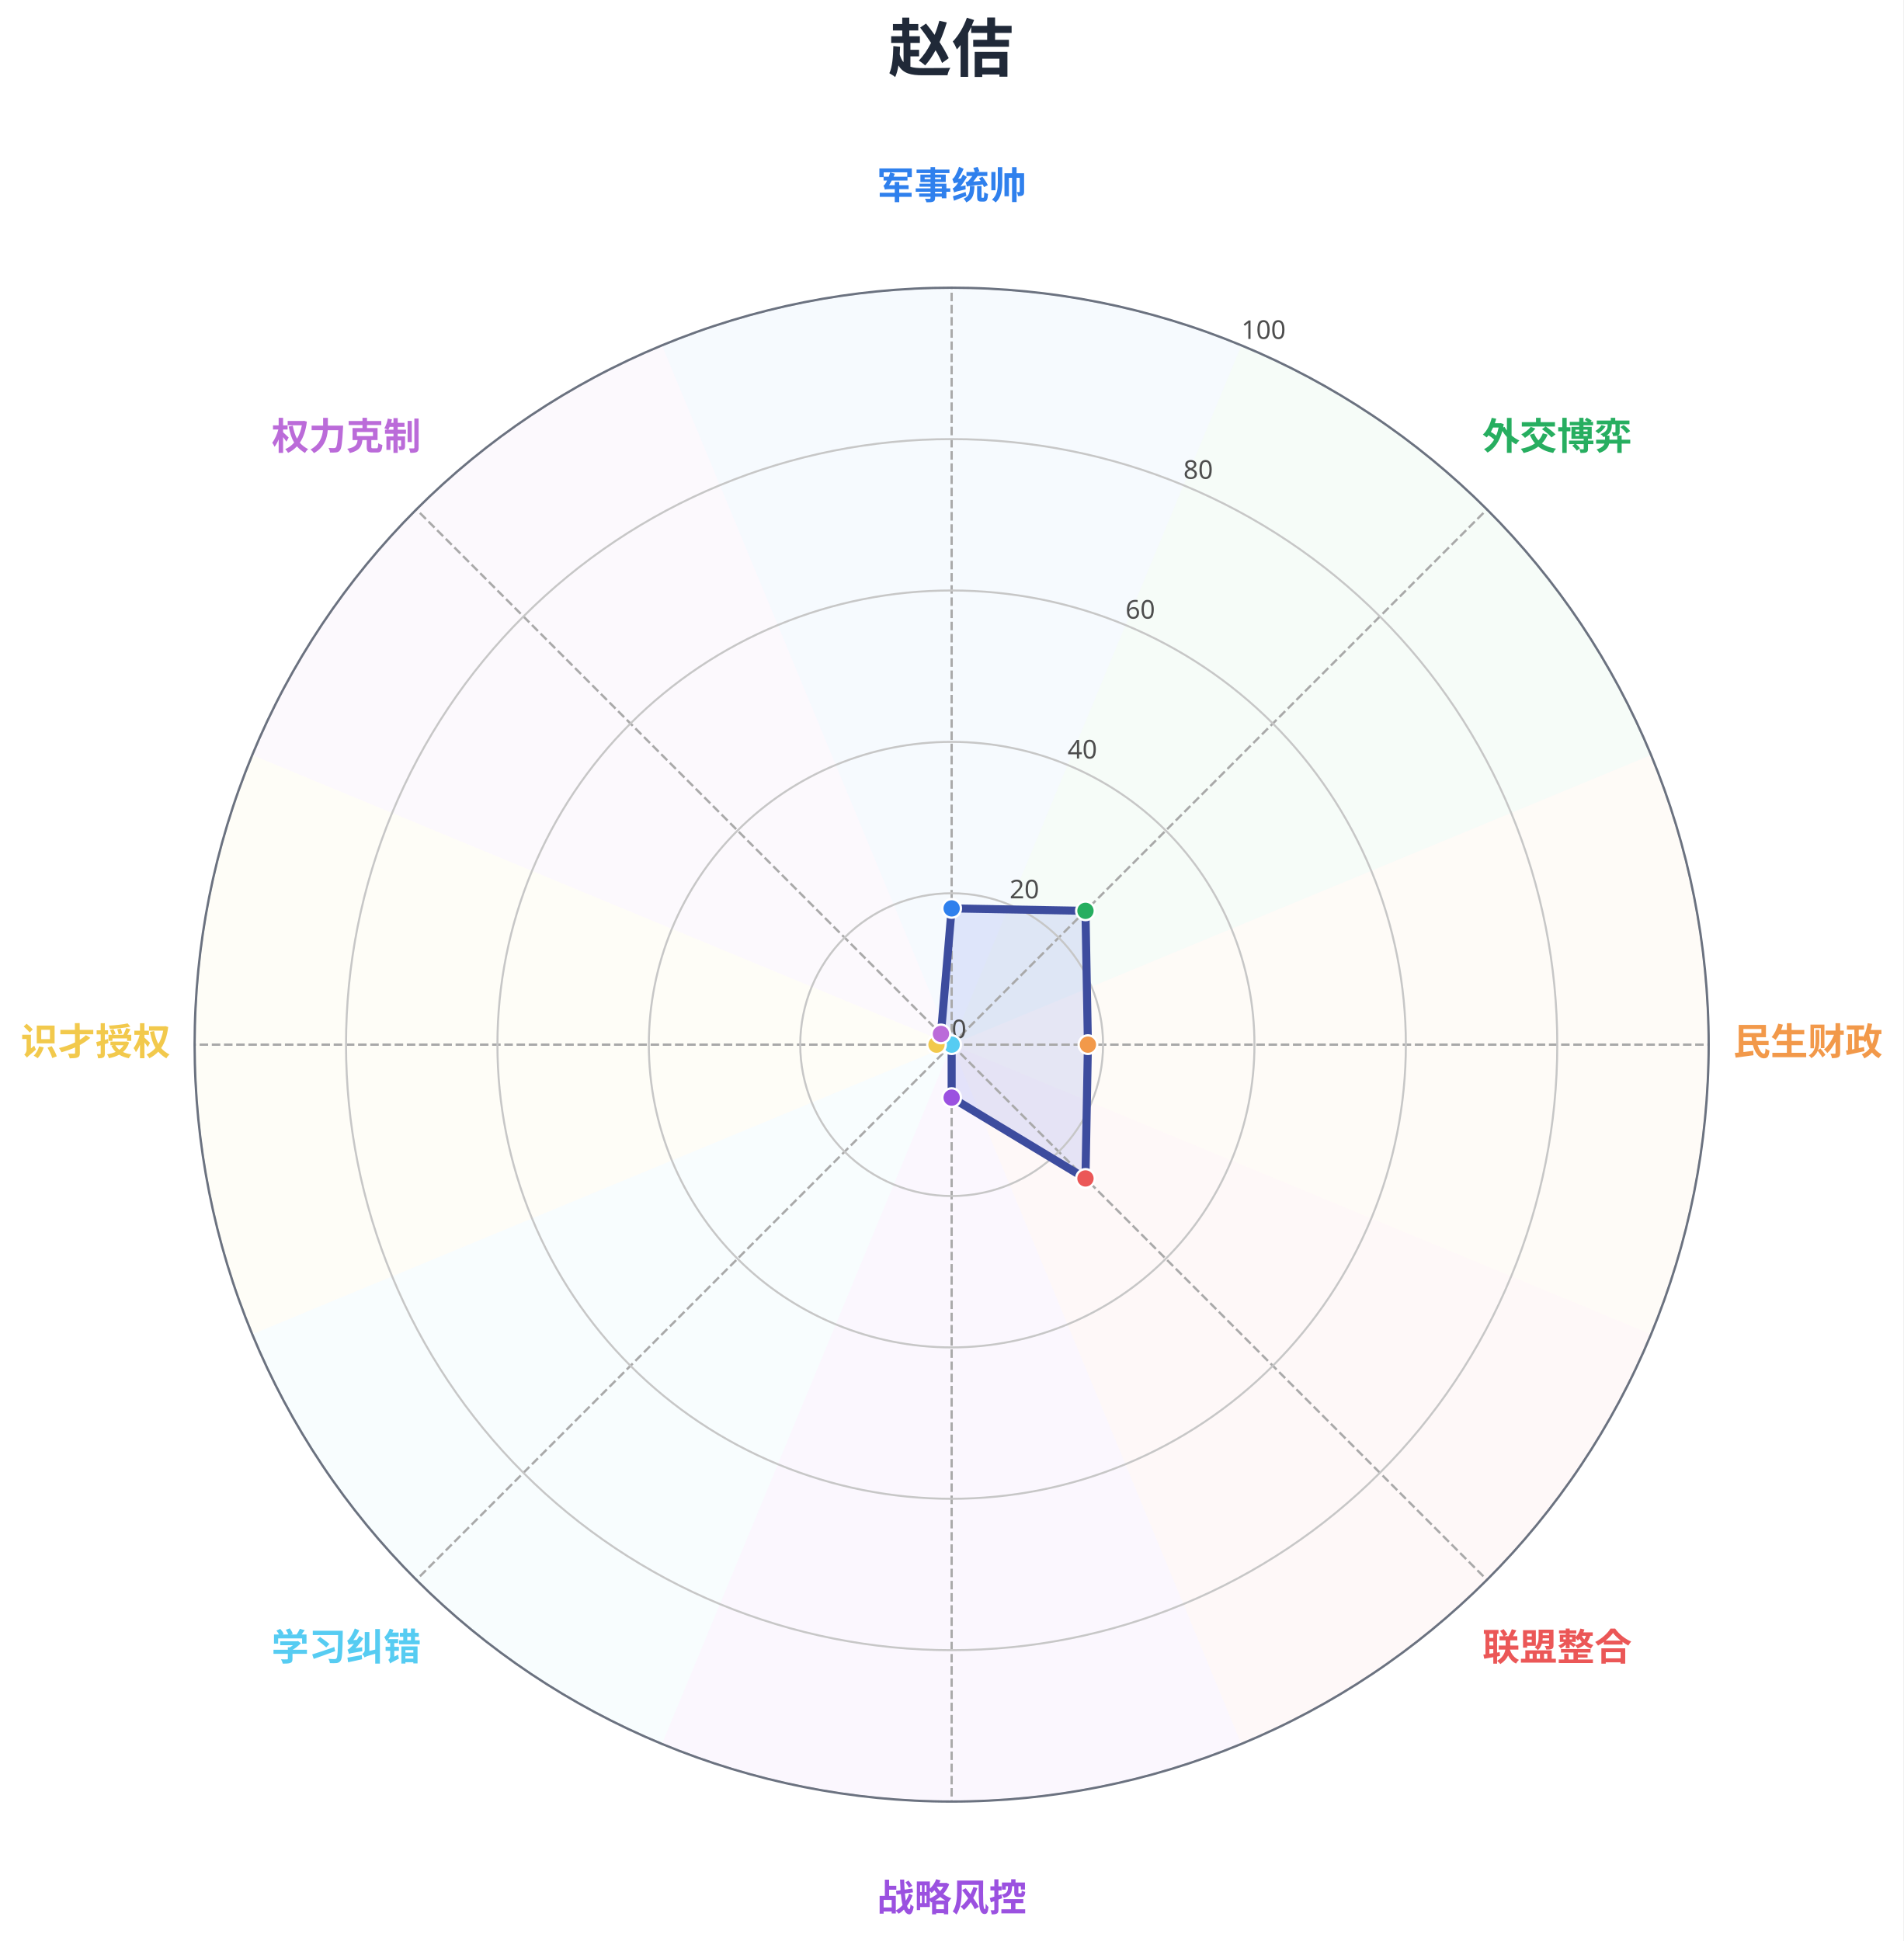
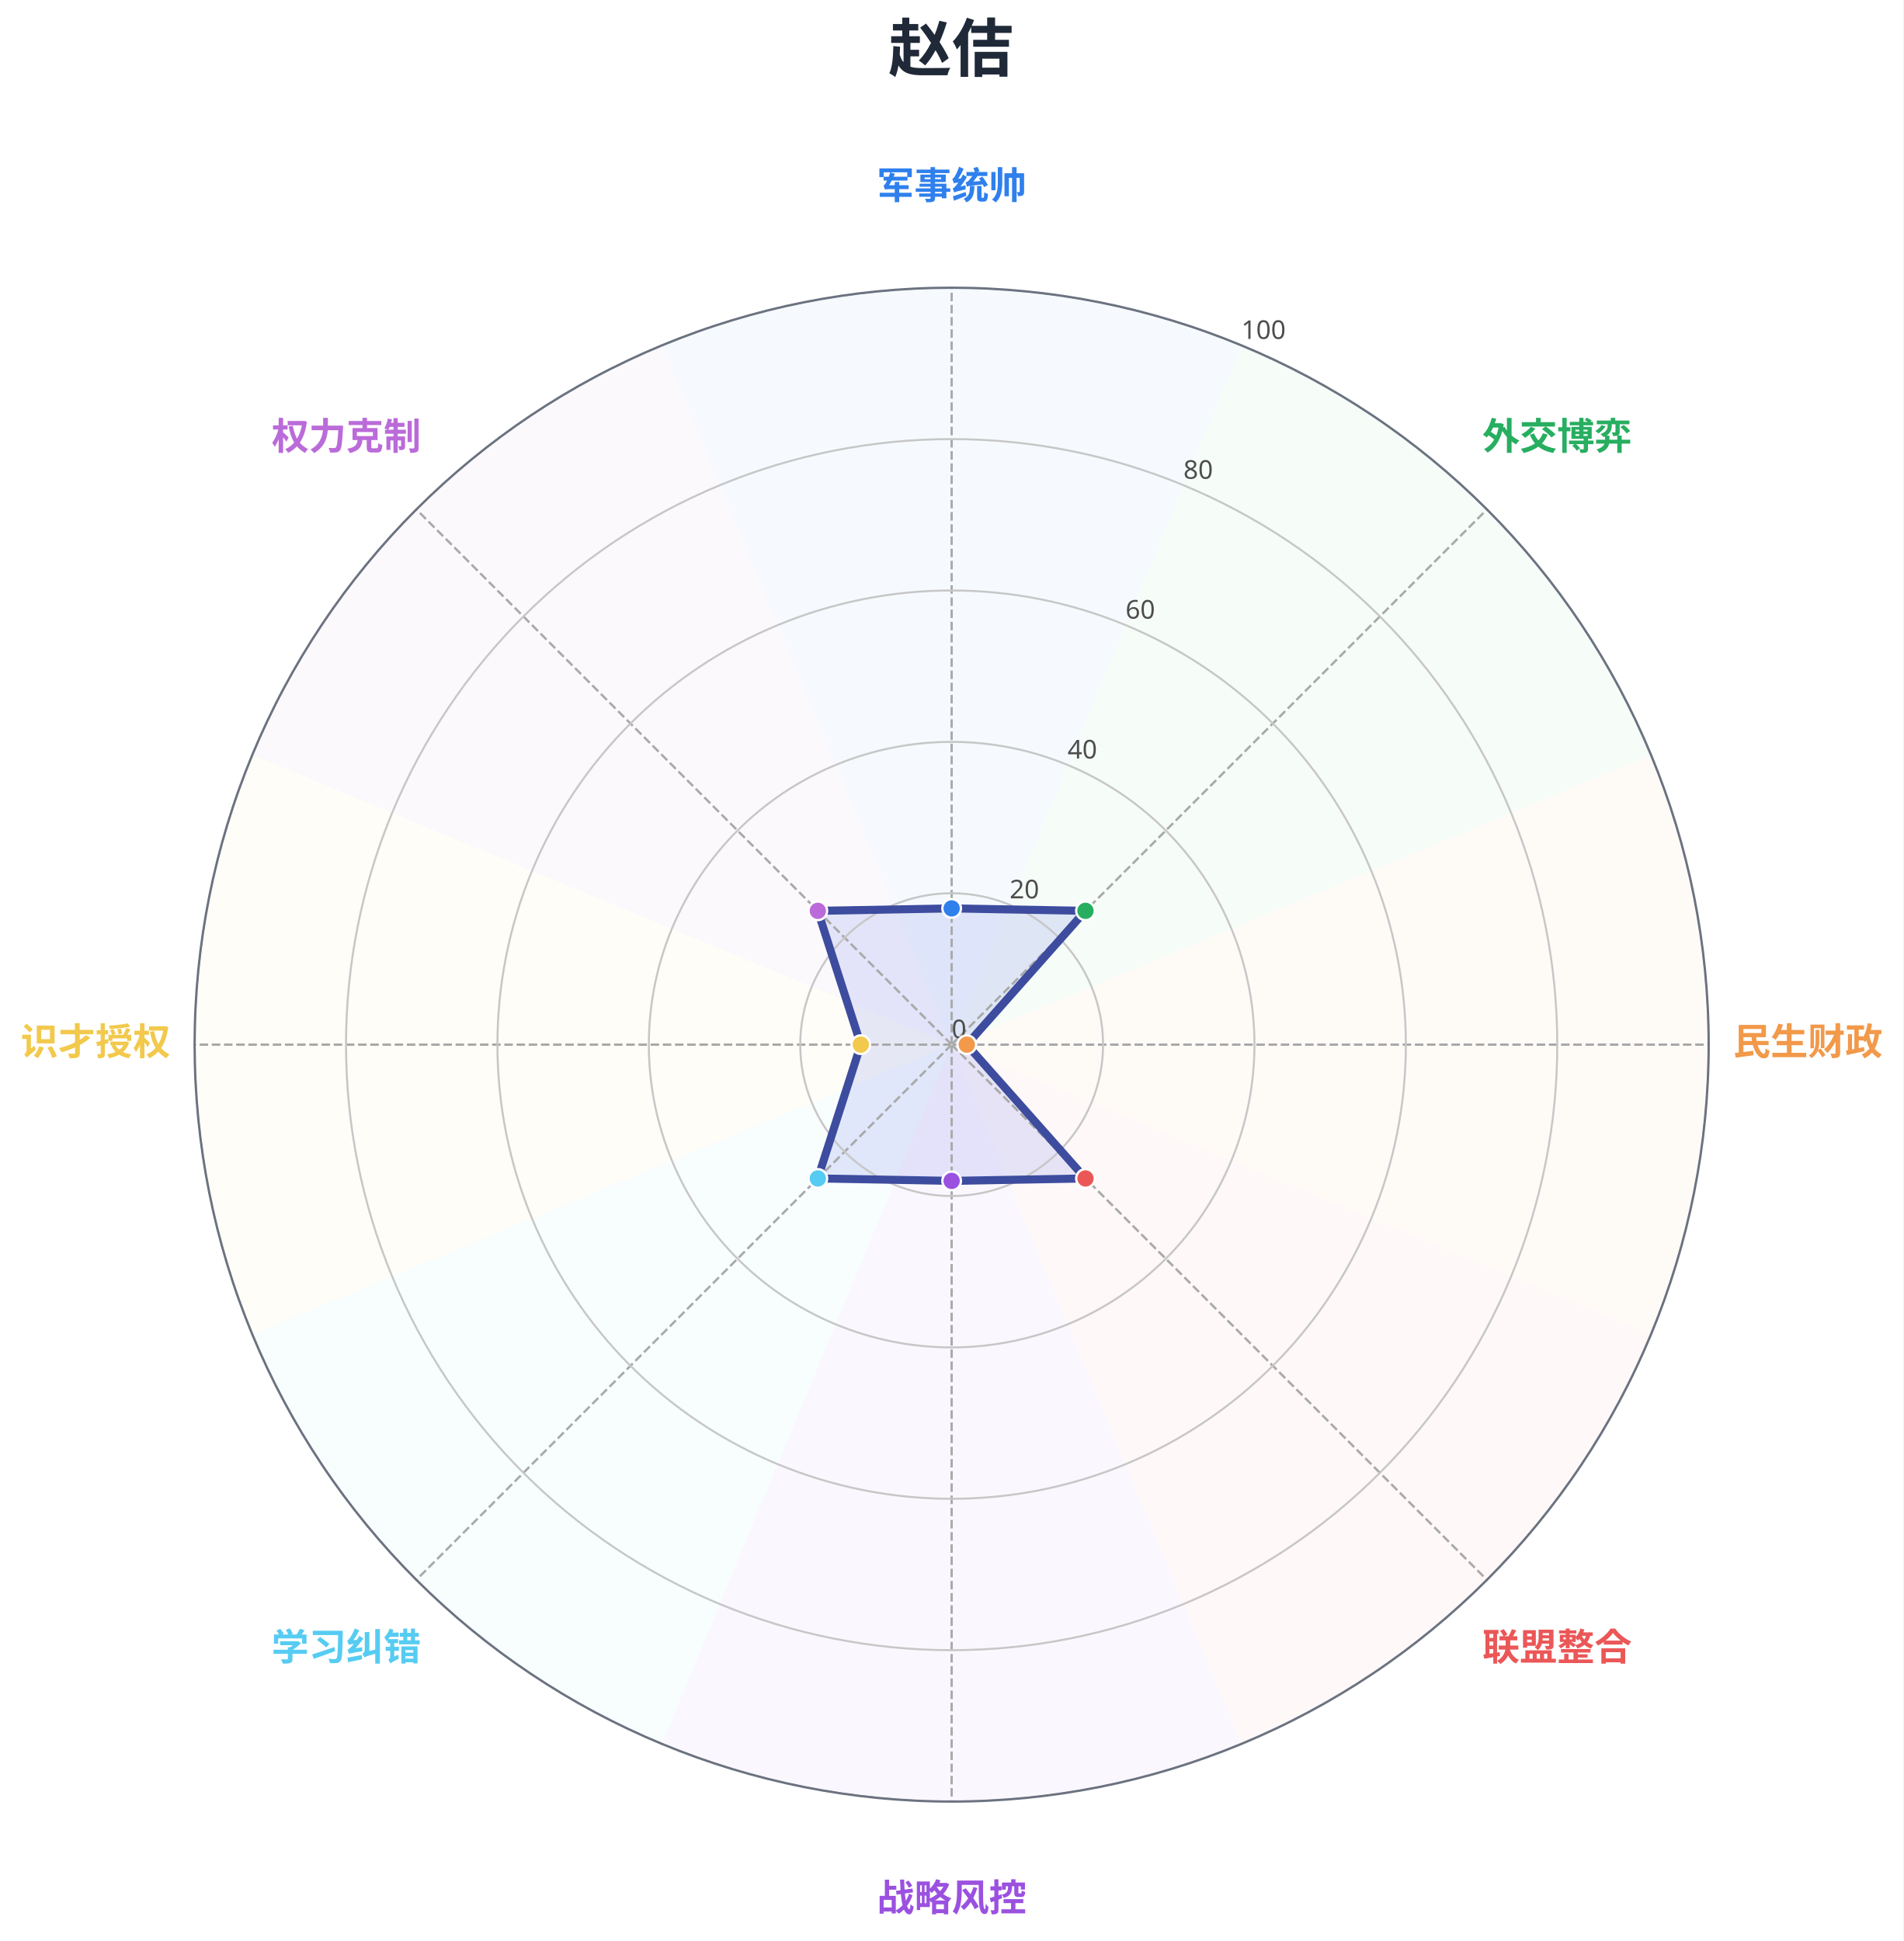
<svg xmlns="http://www.w3.org/2000/svg" xmlns:xlink="http://www.w3.org/1999/xlink" width="662.08pt" height="675.29pt" viewBox="0 0 662.08 675.29" version="1.1">
  <defs>
    <style type="text/css">*{stroke-linejoin: round; stroke-linecap: butt}</style>
  </defs>
  <g id="figure_1">
    <g id="patch_1">
      <path d="M 0 675.29 L 662.08 675.29 L 662.08 -0 L 0 -0 z " style="fill: #ffffff" />
    </g>
    <g id="axes_1">
      <g id="patch_2">
        <path d="M 594.38 363.438 C 594.38 328.857 587.568 294.611 574.334 262.662 C 561.101 230.713 541.702 201.681 517.25 177.229 C 492.797 152.776 463.765 133.377 431.816 120.144 C 399.867 106.91 365.621 100.098 331.04 100.098 C 296.459 100.098 262.213 106.91 230.264 120.144 C 198.315 133.377 169.283 152.776 144.831 177.229 C 120.378 201.681 100.979 230.713 87.746 262.662 C 74.512 294.611 67.7 328.857 67.7 363.438 C 67.7 398.02 74.512 432.265 87.746 464.214 C 100.979 496.163 120.378 525.195 144.831 549.648 C 169.283 574.1 198.315 593.499 230.264 606.732 C 262.213 619.966 296.459 626.778 331.04 626.778 C 365.621 626.778 399.867 619.966 431.816 606.732 C 463.765 593.499 492.797 574.1 517.25 549.648 C 541.702 525.195 561.101 496.163 574.334 464.214 C 587.568 432.265 594.38 398.02 594.38 363.438 M 331.04 363.438 C 331.04 363.438 331.04 363.438 331.04 363.438 C 331.04 363.438 331.04 363.438 331.04 363.438 C 331.04 363.438 331.04 363.438 331.04 363.438 C 331.04 363.438 331.04 363.438 331.04 363.438 C 331.04 363.438 331.04 363.438 331.04 363.438 C 331.04 363.438 331.04 363.438 331.04 363.438 C 331.04 363.438 331.04 363.438 331.04 363.438 C 331.04 363.438 331.04 363.438 331.04 363.438 C 331.04 363.438 331.04 363.438 331.04 363.438 C 331.04 363.438 331.04 363.438 331.04 363.438 C 331.04 363.438 331.04 363.438 331.04 363.438 C 331.04 363.438 331.04 363.438 331.04 363.438 C 331.04 363.438 331.04 363.438 331.04 363.438 C 331.04 363.438 331.04 363.438 331.04 363.438 C 331.04 363.438 331.04 363.438 331.04 363.438 C 331.04 363.438 331.04 363.438 331.04 363.438 z " style="fill: #ffffff" />
      </g>
      <g id="patch_3">
-         <path d="M 331.04 363.438 C 331.04 363.438 331.04 363.438 331.04 363.438 C 331.04 363.438 331.04 363.438 331.04 363.438 L 431.816 120.144 C 399.867 106.91 365.621 100.098 331.04 100.098 C 296.459 100.098 262.213 106.91 230.264 120.144 z " clip-path="url(#p1949739efe)" style="fill: #2f80ed; opacity: 0.045" />
+         <path d="M 331.04 363.438 C 331.04 363.438 331.04 363.438 331.04 363.438 C 331.04 363.438 331.04 363.438 331.04 363.438 L 431.816 120.144 C 399.867 106.91 365.621 100.098 331.04 100.098 C 296.459 100.098 262.213 106.91 230.264 120.144 z " clip-path="url(#p0fc1a57a27)" style="fill: #2f80ed; opacity: 0.045" />
      </g>
      <g id="patch_4">
-         <path d="M 331.04 363.438 C 331.04 363.438 331.04 363.438 331.04 363.438 C 331.04 363.438 331.04 363.438 331.04 363.438 L 574.334 262.662 C 561.101 230.713 541.702 201.681 517.25 177.229 C 492.797 152.776 463.765 133.377 431.816 120.144 z " clip-path="url(#p1949739efe)" style="fill: #27ae60; opacity: 0.045" />
+         <path d="M 331.04 363.438 C 331.04 363.438 331.04 363.438 331.04 363.438 C 331.04 363.438 331.04 363.438 331.04 363.438 L 574.334 262.662 C 561.101 230.713 541.702 201.681 517.25 177.229 C 492.797 152.776 463.765 133.377 431.816 120.144 z " clip-path="url(#p0fc1a57a27)" style="fill: #27ae60; opacity: 0.045" />
      </g>
      <g id="patch_5">
-         <path d="M 331.04 363.438 C 331.04 363.438 331.04 363.438 331.04 363.438 C 331.04 363.438 331.04 363.438 331.04 363.438 L 574.334 464.214 C 587.568 432.265 594.38 398.02 594.38 363.438 C 594.38 328.857 587.568 294.611 574.334 262.662 z " clip-path="url(#p1949739efe)" style="fill: #f2994a; opacity: 0.045" />
+         <path d="M 331.04 363.438 C 331.04 363.438 331.04 363.438 331.04 363.438 C 331.04 363.438 331.04 363.438 331.04 363.438 L 574.334 464.214 C 587.568 432.265 594.38 398.02 594.38 363.438 C 594.38 328.857 587.568 294.611 574.334 262.662 z " clip-path="url(#p0fc1a57a27)" style="fill: #f2994a; opacity: 0.045" />
      </g>
      <g id="patch_6">
-         <path d="M 331.04 363.438 C 331.04 363.438 331.04 363.438 331.04 363.438 C 331.04 363.438 331.04 363.438 331.04 363.438 L 431.816 606.732 C 463.765 593.499 492.797 574.1 517.25 549.648 C 541.702 525.195 561.101 496.163 574.334 464.214 z " clip-path="url(#p1949739efe)" style="fill: #eb5757; opacity: 0.045" />
+         <path d="M 331.04 363.438 C 331.04 363.438 331.04 363.438 331.04 363.438 C 331.04 363.438 331.04 363.438 331.04 363.438 L 431.816 606.732 C 463.765 593.499 492.797 574.1 517.25 549.648 C 541.702 525.195 561.101 496.163 574.334 464.214 z " clip-path="url(#p0fc1a57a27)" style="fill: #eb5757; opacity: 0.045" />
      </g>
      <g id="patch_7">
-         <path d="M 331.04 363.438 C 331.04 363.438 331.04 363.438 331.04 363.438 C 331.04 363.438 331.04 363.438 331.04 363.438 L 230.264 606.732 C 262.213 619.966 296.459 626.778 331.04 626.778 C 365.621 626.778 399.867 619.966 431.816 606.732 z " clip-path="url(#p1949739efe)" style="fill: #9b51e0; opacity: 0.045" />
+         <path d="M 331.04 363.438 C 331.04 363.438 331.04 363.438 331.04 363.438 C 331.04 363.438 331.04 363.438 331.04 363.438 L 230.264 606.732 C 262.213 619.966 296.459 626.778 331.04 626.778 C 365.621 626.778 399.867 619.966 431.816 606.732 z " clip-path="url(#p0fc1a57a27)" style="fill: #9b51e0; opacity: 0.045" />
      </g>
      <g id="patch_8">
-         <path d="M 331.04 363.438 C 331.04 363.438 331.04 363.438 331.04 363.438 C 331.04 363.438 331.04 363.438 331.04 363.438 L 87.746 464.214 C 100.979 496.163 120.378 525.195 144.831 549.648 C 169.283 574.1 198.315 593.499 230.264 606.732 z " clip-path="url(#p1949739efe)" style="fill: #56ccf2; opacity: 0.045" />
+         <path d="M 331.04 363.438 C 331.04 363.438 331.04 363.438 331.04 363.438 C 331.04 363.438 331.04 363.438 331.04 363.438 L 87.746 464.214 C 100.979 496.163 120.378 525.195 144.831 549.648 C 169.283 574.1 198.315 593.499 230.264 606.732 z " clip-path="url(#p0fc1a57a27)" style="fill: #56ccf2; opacity: 0.045" />
      </g>
      <g id="patch_9">
-         <path d="M 331.04 363.438 C 331.04 363.438 331.04 363.438 331.04 363.438 C 331.04 363.438 331.04 363.438 331.04 363.438 L 87.746 262.662 C 74.512 294.611 67.7 328.857 67.7 363.438 C 67.7 398.02 74.512 432.265 87.746 464.214 z " clip-path="url(#p1949739efe)" style="fill: #f2c94c; opacity: 0.045" />
+         <path d="M 331.04 363.438 C 331.04 363.438 331.04 363.438 331.04 363.438 C 331.04 363.438 331.04 363.438 331.04 363.438 L 87.746 262.662 C 74.512 294.611 67.7 328.857 67.7 363.438 C 67.7 398.02 74.512 432.265 87.746 464.214 z " clip-path="url(#p0fc1a57a27)" style="fill: #f2c94c; opacity: 0.045" />
      </g>
      <g id="patch_10">
-         <path d="M 331.04 363.438 C 331.04 363.438 331.04 363.438 331.04 363.438 C 331.04 363.438 331.04 363.438 331.04 363.438 L 230.264 120.144 C 198.315 133.377 169.283 152.776 144.831 177.229 C 120.378 201.681 100.979 230.713 87.746 262.662 z " clip-path="url(#p1949739efe)" style="fill: #bb6bd9; opacity: 0.045" />
+         <path d="M 331.04 363.438 C 331.04 363.438 331.04 363.438 331.04 363.438 C 331.04 363.438 331.04 363.438 331.04 363.438 L 230.264 120.144 C 198.315 133.377 169.283 152.776 144.831 177.229 C 120.378 201.681 100.979 230.713 87.746 262.662 z " clip-path="url(#p0fc1a57a27)" style="fill: #bb6bd9; opacity: 0.045" />
      </g>
      <g id="patch_11">
-         <path d="M 331.04 316.037 L 377.592 316.886 L 378.441 363.438 L 377.592 409.99 L 331.04 381.872 L 331.04 363.438 L 325.773 363.438 L 327.316 359.714 z " clip-path="url(#p1949739efe)" style="fill: #5e72e4; opacity: 0.16; stroke: #5e72e4; stroke-linejoin: miter" />
+         <path d="M 331.04 316.037 L 377.592 316.886 L 336.307 363.438 L 377.592 409.99 L 331.04 410.839 L 284.488 409.99 L 299.439 363.438 L 284.488 316.886 z " clip-path="url(#p0fc1a57a27)" style="fill: #5e72e4; opacity: 0.16; stroke: #5e72e4; stroke-linejoin: miter" />
      </g>
      <g id="matplotlib.axis_1">
        <g id="xtick_1">
          <g id="line2d_1">
-             <path d="M 331.04 363.438 L 331.04 100.098 " clip-path="url(#p1949739efe)" style="fill: none; stroke-dasharray: 2.96,1.28; stroke-dashoffset: 0; stroke: #a9a9a9; stroke-width: 0.8" />
+             <path d="M 331.04 363.438 L 331.04 100.098 " clip-path="url(#p0fc1a57a27)" style="fill: none; stroke-dasharray: 2.96,1.28; stroke-dashoffset: 0; stroke: #a9a9a9; stroke-width: 0.8" />
          </g>
          <g id="text_1">
            <text style="font-weight: 600; font-size: 13px; font-family: 'Microsoft YaHei'; text-anchor: middle; fill: #2f80ed" x="331.04" y="69.178" transform="rotate(-0 331.04 69.17812)">军事统帅</text>
          </g>
        </g>
        <g id="xtick_2">
          <g id="line2d_2">
-             <path d="M 331.04 363.438 L 517.25 177.229 " clip-path="url(#p1949739efe)" style="fill: none; stroke-dasharray: 2.96,1.28; stroke-dashoffset: 0; stroke: #a9a9a9; stroke-width: 0.8" />
+             <path d="M 331.04 363.438 L 517.25 177.229 " clip-path="url(#p0fc1a57a27)" style="fill: none; stroke-dasharray: 2.96,1.28; stroke-dashoffset: 0; stroke: #a9a9a9; stroke-width: 0.8" />
          </g>
          <g id="text_2">
            <text style="font-weight: 600; font-size: 13px; font-family: 'Microsoft YaHei'; text-anchor: middle; fill: #27ae60" x="541.645" y="156.413" transform="rotate(-0 541.6447 156.4134)">外交博弈</text>
          </g>
        </g>
        <g id="xtick_3">
          <g id="line2d_3">
-             <path d="M 331.04 363.438 L 594.38 363.438 " clip-path="url(#p1949739efe)" style="fill: none; stroke-dasharray: 2.96,1.28; stroke-dashoffset: 0; stroke: #a9a9a9; stroke-width: 0.8" />
+             <path d="M 331.04 363.438 L 594.38 363.438 " clip-path="url(#p0fc1a57a27)" style="fill: none; stroke-dasharray: 2.96,1.28; stroke-dashoffset: 0; stroke: #a9a9a9; stroke-width: 0.8" />
          </g>
          <g id="text_3">
            <text style="font-weight: 600; font-size: 13px; font-family: 'Microsoft YaHei'; text-anchor: middle; fill: #f2994a" x="628.88" y="367.018" transform="rotate(-0 628.88 367.0181)">民生财政</text>
          </g>
        </g>
        <g id="xtick_4">
          <g id="line2d_4">
-             <path d="M 331.04 363.438 L 517.25 549.648 " clip-path="url(#p1949739efe)" style="fill: none; stroke-dasharray: 2.96,1.28; stroke-dashoffset: 0; stroke: #a9a9a9; stroke-width: 0.8" />
+             <path d="M 331.04 363.438 L 517.25 549.648 " clip-path="url(#p0fc1a57a27)" style="fill: none; stroke-dasharray: 2.96,1.28; stroke-dashoffset: 0; stroke: #a9a9a9; stroke-width: 0.8" />
          </g>
          <g id="text_4">
            <text style="font-weight: 600; font-size: 13px; font-family: 'Microsoft YaHei'; text-anchor: middle; fill: #eb5757" x="541.645" y="577.623" transform="rotate(-0 541.6447 577.6228)">联盟整合</text>
          </g>
        </g>
        <g id="xtick_5">
          <g id="line2d_5">
-             <path d="M 331.04 363.438 L 331.04 626.778 " clip-path="url(#p1949739efe)" style="fill: none; stroke-dasharray: 2.96,1.28; stroke-dashoffset: 0; stroke: #a9a9a9; stroke-width: 0.8" />
+             <path d="M 331.04 363.438 L 331.04 626.778 " clip-path="url(#p0fc1a57a27)" style="fill: none; stroke-dasharray: 2.96,1.28; stroke-dashoffset: 0; stroke: #a9a9a9; stroke-width: 0.8" />
          </g>
          <g id="text_5">
            <text style="font-weight: 600; font-size: 13px; font-family: 'Microsoft YaHei'; text-anchor: middle; fill: #9b51e0" x="331.04" y="664.858" transform="rotate(-0 331.04 664.8581)">战略风控</text>
          </g>
        </g>
        <g id="xtick_6">
          <g id="line2d_6">
-             <path d="M 331.04 363.438 L 144.831 549.648 " clip-path="url(#p1949739efe)" style="fill: none; stroke-dasharray: 2.96,1.28; stroke-dashoffset: 0; stroke: #a9a9a9; stroke-width: 0.8" />
+             <path d="M 331.04 363.438 L 144.831 549.648 " clip-path="url(#p0fc1a57a27)" style="fill: none; stroke-dasharray: 2.96,1.28; stroke-dashoffset: 0; stroke: #a9a9a9; stroke-width: 0.8" />
          </g>
          <g id="text_6">
            <text style="font-weight: 600; font-size: 13px; font-family: 'Microsoft YaHei'; text-anchor: middle; fill: #56ccf2" x="120.435" y="577.623" transform="rotate(-0 120.4353 577.6228)">学习纠错</text>
          </g>
        </g>
        <g id="xtick_7">
          <g id="line2d_7">
-             <path d="M 331.04 363.438 L 67.7 363.438 " clip-path="url(#p1949739efe)" style="fill: none; stroke-dasharray: 2.96,1.28; stroke-dashoffset: 0; stroke: #a9a9a9; stroke-width: 0.8" />
+             <path d="M 331.04 363.438 L 67.7 363.438 " clip-path="url(#p0fc1a57a27)" style="fill: none; stroke-dasharray: 2.96,1.28; stroke-dashoffset: 0; stroke: #a9a9a9; stroke-width: 0.8" />
          </g>
          <g id="text_7">
            <text style="font-weight: 600; font-size: 13px; font-family: 'Microsoft YaHei'; text-anchor: middle; fill: #f2c94c" x="33.2" y="367.018" transform="rotate(-0 33.2 367.0181)">识才授权</text>
          </g>
        </g>
        <g id="xtick_8">
          <g id="line2d_8">
-             <path d="M 331.04 363.438 L 144.831 177.229 " clip-path="url(#p1949739efe)" style="fill: none; stroke-dasharray: 2.96,1.28; stroke-dashoffset: 0; stroke: #a9a9a9; stroke-width: 0.8" />
+             <path d="M 331.04 363.438 L 144.831 177.229 " clip-path="url(#p0fc1a57a27)" style="fill: none; stroke-dasharray: 2.96,1.28; stroke-dashoffset: 0; stroke: #a9a9a9; stroke-width: 0.8" />
          </g>
          <g id="text_8">
            <text style="font-weight: 600; font-size: 13px; font-family: 'Microsoft YaHei'; text-anchor: middle; fill: #bb6bd9" x="120.435" y="156.413" transform="rotate(-0 120.4353 156.4134)">权力克制</text>
          </g>
        </g>
      </g>
      <g id="matplotlib.axis_2">
        <g id="ytick_1">
          <g id="line2d_9">
-             <path d="M 331.04 363.438 C 331.04 363.438 331.04 363.438 331.04 363.438 C 331.04 363.438 331.04 363.438 331.04 363.438 C 331.04 363.438 331.04 363.438 331.04 363.438 C 331.04 363.438 331.04 363.438 331.04 363.438 C 331.04 363.438 331.04 363.438 331.04 363.438 C 331.04 363.438 331.04 363.438 331.04 363.438 C 331.04 363.438 331.04 363.438 331.04 363.438 C 331.04 363.438 331.04 363.438 331.04 363.438 C 331.04 363.438 331.04 363.438 331.04 363.438 C 331.04 363.438 331.04 363.438 331.04 363.438 C 331.04 363.438 331.04 363.438 331.04 363.438 C 331.04 363.438 331.04 363.438 331.04 363.438 C 331.04 363.438 331.04 363.438 331.04 363.438 C 331.04 363.438 331.04 363.438 331.04 363.438 C 331.04 363.438 331.04 363.438 331.04 363.438 C 331.04 363.438 331.04 363.438 331.04 363.438 " clip-path="url(#p1949739efe)" style="fill: none; stroke: #c7c7c7; stroke-width: 0.7; stroke-linecap: square" />
+             <path d="M 331.04 363.438 C 331.04 363.438 331.04 363.438 331.04 363.438 C 331.04 363.438 331.04 363.438 331.04 363.438 C 331.04 363.438 331.04 363.438 331.04 363.438 C 331.04 363.438 331.04 363.438 331.04 363.438 C 331.04 363.438 331.04 363.438 331.04 363.438 C 331.04 363.438 331.04 363.438 331.04 363.438 C 331.04 363.438 331.04 363.438 331.04 363.438 C 331.04 363.438 331.04 363.438 331.04 363.438 C 331.04 363.438 331.04 363.438 331.04 363.438 C 331.04 363.438 331.04 363.438 331.04 363.438 C 331.04 363.438 331.04 363.438 331.04 363.438 C 331.04 363.438 331.04 363.438 331.04 363.438 C 331.04 363.438 331.04 363.438 331.04 363.438 C 331.04 363.438 331.04 363.438 331.04 363.438 C 331.04 363.438 331.04 363.438 331.04 363.438 C 331.04 363.438 331.04 363.438 331.04 363.438 " clip-path="url(#p0fc1a57a27)" style="fill: none; stroke: #c7c7c7; stroke-width: 0.7; stroke-linecap: square" />
          </g>
          <g id="text_9">
            <text style="font-size: 9px; font-family: 'Microsoft YaHei'; text-anchor: start; fill: #4d4d4d" x="331.04" y="361.201" transform="rotate(-0 331.04 361.2007)">0</text>
          </g>
        </g>
        <g id="ytick_2">
          <g id="line2d_10">
-             <path d="M 331.04 310.77 C 337.956 310.77 344.805 312.132 351.195 314.779 C 357.585 317.426 363.391 321.306 368.282 326.196 C 373.172 331.087 377.052 336.893 379.699 343.283 C 382.346 349.673 383.708 356.522 383.708 363.438 C 383.708 370.354 382.346 377.203 379.699 383.593 C 377.052 389.983 373.172 395.789 368.282 400.68 C 363.391 405.571 357.585 409.45 351.195 412.097 C 344.805 414.744 337.956 416.106 331.04 416.106 C 324.124 416.106 317.275 414.744 310.885 412.097 C 304.495 409.45 298.689 405.571 293.798 400.68 C 288.908 395.789 285.028 389.983 282.381 383.593 C 279.734 377.203 278.372 370.354 278.372 363.438 C 278.372 356.522 279.734 349.673 282.381 343.283 C 285.028 336.893 288.908 331.087 293.798 326.196 C 298.689 321.306 304.495 317.426 310.885 314.779 C 317.275 312.132 324.124 310.77 331.04 310.77 " clip-path="url(#p1949739efe)" style="fill: none; stroke: #c7c7c7; stroke-width: 0.7; stroke-linecap: square" />
+             <path d="M 331.04 310.77 C 337.956 310.77 344.805 312.132 351.195 314.779 C 357.585 317.426 363.391 321.306 368.282 326.196 C 373.172 331.087 377.052 336.893 379.699 343.283 C 382.346 349.673 383.708 356.522 383.708 363.438 C 383.708 370.354 382.346 377.203 379.699 383.593 C 377.052 389.983 373.172 395.789 368.282 400.68 C 363.391 405.571 357.585 409.45 351.195 412.097 C 344.805 414.744 337.956 416.106 331.04 416.106 C 324.124 416.106 317.275 414.744 310.885 412.097 C 304.495 409.45 298.689 405.571 293.798 400.68 C 288.908 395.789 285.028 389.983 282.381 383.593 C 279.734 377.203 278.372 370.354 278.372 363.438 C 278.372 356.522 279.734 349.673 282.381 343.283 C 285.028 336.893 288.908 331.087 293.798 326.196 C 298.689 321.306 304.495 317.426 310.885 314.779 C 317.275 312.132 324.124 310.77 331.04 310.77 " clip-path="url(#p0fc1a57a27)" style="fill: none; stroke: #c7c7c7; stroke-width: 0.7; stroke-linecap: square" />
          </g>
          <g id="text_10">
            <text style="font-size: 9px; font-family: 'Microsoft YaHei'; text-anchor: start; fill: #4d4d4d" x="351.195" y="312.542" transform="rotate(-0 351.1952 312.5418)">20</text>
          </g>
        </g>
        <g id="ytick_3">
          <g id="line2d_11">
-             <path d="M 331.04 258.102 C 344.873 258.102 358.571 260.827 371.35 266.12 C 384.13 271.414 395.743 279.173 405.524 288.954 C 415.305 298.735 423.064 310.348 428.358 323.128 C 433.651 335.907 436.376 349.605 436.376 363.438 C 436.376 377.271 433.651 390.969 428.358 403.748 C 423.064 416.528 415.305 428.141 405.524 437.922 C 395.743 447.703 384.13 455.462 371.35 460.756 C 358.571 466.049 344.873 468.774 331.04 468.774 C 317.207 468.774 303.509 466.049 290.73 460.756 C 277.95 455.462 266.337 447.703 256.556 437.922 C 246.775 428.141 239.016 416.528 233.722 403.748 C 228.429 390.969 225.704 377.271 225.704 363.438 C 225.704 349.605 228.429 335.907 233.722 323.128 C 239.016 310.348 246.775 298.735 256.556 288.954 C 266.337 279.173 277.95 271.414 290.73 266.12 C 303.509 260.827 317.207 258.102 331.04 258.102 " clip-path="url(#p1949739efe)" style="fill: none; stroke: #c7c7c7; stroke-width: 0.7; stroke-linecap: square" />
+             <path d="M 331.04 258.102 C 344.873 258.102 358.571 260.827 371.35 266.12 C 384.13 271.414 395.743 279.173 405.524 288.954 C 415.305 298.735 423.064 310.348 428.358 323.128 C 433.651 335.907 436.376 349.605 436.376 363.438 C 436.376 377.271 433.651 390.969 428.358 403.748 C 423.064 416.528 415.305 428.141 405.524 437.922 C 395.743 447.703 384.13 455.462 371.35 460.756 C 358.571 466.049 344.873 468.774 331.04 468.774 C 317.207 468.774 303.509 466.049 290.73 460.756 C 277.95 455.462 266.337 447.703 256.556 437.922 C 246.775 428.141 239.016 416.528 233.722 403.748 C 228.429 390.969 225.704 377.271 225.704 363.438 C 225.704 349.605 228.429 335.907 233.722 323.128 C 239.016 310.348 246.775 298.735 256.556 288.954 C 266.337 279.173 277.95 271.414 290.73 266.12 C 303.509 260.827 317.207 258.102 331.04 258.102 " clip-path="url(#p0fc1a57a27)" style="fill: none; stroke: #c7c7c7; stroke-width: 0.7; stroke-linecap: square" />
          </g>
          <g id="text_11">
            <text style="font-size: 9px; font-family: 'Microsoft YaHei'; text-anchor: start; fill: #4d4d4d" x="371.35" y="263.883" transform="rotate(-0 371.3503 263.8829)">40</text>
          </g>
        </g>
        <g id="ytick_4">
          <g id="line2d_12">
-             <path d="M 331.04 205.434 C 351.789 205.434 372.336 209.521 391.506 217.461 C 410.675 225.402 428.094 237.041 442.766 251.712 C 457.437 266.384 469.076 283.803 477.017 302.973 C 484.957 322.142 489.044 342.689 489.044 363.438 C 489.044 384.187 484.957 404.734 477.017 423.904 C 469.076 443.073 457.437 460.492 442.766 475.164 C 428.094 489.835 410.675 501.474 391.506 509.415 C 372.336 517.355 351.789 521.442 331.04 521.442 C 310.291 521.442 289.744 517.355 270.574 509.415 C 251.405 501.474 233.986 489.835 219.314 475.164 C 204.643 460.492 193.004 443.073 185.063 423.904 C 177.123 404.734 173.036 384.187 173.036 363.438 C 173.036 342.689 177.123 322.142 185.063 302.973 C 193.004 283.803 204.643 266.384 219.314 251.712 C 233.986 237.041 251.405 225.402 270.574 217.461 C 289.744 209.521 310.291 205.434 331.04 205.434 " clip-path="url(#p1949739efe)" style="fill: none; stroke: #c7c7c7; stroke-width: 0.7; stroke-linecap: square" />
+             <path d="M 331.04 205.434 C 351.789 205.434 372.336 209.521 391.506 217.461 C 410.675 225.402 428.094 237.041 442.766 251.712 C 457.437 266.384 469.076 283.803 477.017 302.973 C 484.957 322.142 489.044 342.689 489.044 363.438 C 489.044 384.187 484.957 404.734 477.017 423.904 C 469.076 443.073 457.437 460.492 442.766 475.164 C 428.094 489.835 410.675 501.474 391.506 509.415 C 372.336 517.355 351.789 521.442 331.04 521.442 C 310.291 521.442 289.744 517.355 270.574 509.415 C 251.405 501.474 233.986 489.835 219.314 475.164 C 204.643 460.492 193.004 443.073 185.063 423.904 C 177.123 404.734 173.036 384.187 173.036 363.438 C 173.036 342.689 177.123 322.142 185.063 302.973 C 193.004 283.803 204.643 266.384 219.314 251.712 C 233.986 237.041 251.405 225.402 270.574 217.461 C 289.744 209.521 310.291 205.434 331.04 205.434 " clip-path="url(#p0fc1a57a27)" style="fill: none; stroke: #c7c7c7; stroke-width: 0.7; stroke-linecap: square" />
          </g>
          <g id="text_12">
            <text style="font-size: 9px; font-family: 'Microsoft YaHei'; text-anchor: start; fill: #4d4d4d" x="391.506" y="215.224" transform="rotate(-0 391.5055 215.224)">60</text>
          </g>
        </g>
        <g id="ytick_5">
          <g id="line2d_13">
-             <path d="M 331.04 152.766 C 358.705 152.766 386.101 158.215 411.661 168.802 C 437.22 179.39 460.445 194.908 480.008 214.47 C 499.57 234.033 515.089 257.258 525.676 282.817 C 536.263 308.377 541.712 335.773 541.712 363.438 C 541.712 391.103 536.263 418.499 525.676 444.059 C 515.089 469.618 499.57 492.843 480.008 512.406 C 460.445 531.968 437.22 547.487 411.661 558.074 C 386.101 568.661 358.705 574.11 331.04 574.11 C 303.375 574.11 275.979 568.661 250.419 558.074 C 224.86 547.487 201.635 531.968 182.072 512.406 C 162.51 492.843 146.991 469.618 136.404 444.059 C 125.817 418.499 120.368 391.103 120.368 363.438 C 120.368 335.773 125.817 308.377 136.404 282.817 C 146.991 257.258 162.51 234.033 182.072 214.47 C 201.635 194.908 224.86 179.39 250.419 168.802 C 275.979 158.215 303.375 152.766 331.04 152.766 " clip-path="url(#p1949739efe)" style="fill: none; stroke: #c7c7c7; stroke-width: 0.7; stroke-linecap: square" />
+             <path d="M 331.04 152.766 C 358.705 152.766 386.101 158.215 411.661 168.802 C 437.22 179.39 460.445 194.908 480.008 214.47 C 499.57 234.033 515.089 257.258 525.676 282.817 C 536.263 308.377 541.712 335.773 541.712 363.438 C 541.712 391.103 536.263 418.499 525.676 444.059 C 515.089 469.618 499.57 492.843 480.008 512.406 C 460.445 531.968 437.22 547.487 411.661 558.074 C 386.101 568.661 358.705 574.11 331.04 574.11 C 303.375 574.11 275.979 568.661 250.419 558.074 C 224.86 547.487 201.635 531.968 182.072 512.406 C 162.51 492.843 146.991 469.618 136.404 444.059 C 125.817 418.499 120.368 391.103 120.368 363.438 C 120.368 335.773 125.817 308.377 136.404 282.817 C 146.991 257.258 162.51 234.033 182.072 214.47 C 201.635 194.908 224.86 179.39 250.419 168.802 C 275.979 158.215 303.375 152.766 331.04 152.766 " clip-path="url(#p0fc1a57a27)" style="fill: none; stroke: #c7c7c7; stroke-width: 0.7; stroke-linecap: square" />
          </g>
          <g id="text_13">
            <text style="font-size: 9px; font-family: 'Microsoft YaHei'; text-anchor: start; fill: #4d4d4d" x="411.661" y="166.565" transform="rotate(-0 411.6607 166.5652)">80</text>
          </g>
        </g>
        <g id="ytick_6">
          <g id="line2d_14">
-             <path d="M 331.04 100.098 C 365.621 100.098 399.867 106.91 431.816 120.144 C 463.765 133.377 492.797 152.776 517.25 177.229 C 541.702 201.681 561.101 230.713 574.334 262.662 C 587.568 294.611 594.38 328.857 594.38 363.438 C 594.38 398.02 587.568 432.265 574.334 464.214 C 561.101 496.163 541.702 525.195 517.25 549.648 C 492.797 574.1 463.765 593.499 431.816 606.732 C 399.867 619.966 365.621 626.778 331.04 626.778 C 296.459 626.778 262.213 619.966 230.264 606.732 C 198.315 593.499 169.283 574.1 144.831 549.648 C 120.378 525.195 100.979 496.163 87.746 464.214 C 74.512 432.265 67.7 398.02 67.7 363.438 C 67.7 328.857 74.512 294.611 87.746 262.662 C 100.979 230.713 120.378 201.681 144.831 177.229 C 169.283 152.776 198.315 133.377 230.264 120.144 C 262.213 106.91 296.459 100.098 331.04 100.098 " clip-path="url(#p1949739efe)" style="fill: none; stroke: #c7c7c7; stroke-width: 0.7; stroke-linecap: square" />
+             <path d="M 331.04 100.098 C 365.621 100.098 399.867 106.91 431.816 120.144 C 463.765 133.377 492.797 152.776 517.25 177.229 C 541.702 201.681 561.101 230.713 574.334 262.662 C 587.568 294.611 594.38 328.857 594.38 363.438 C 594.38 398.02 587.568 432.265 574.334 464.214 C 561.101 496.163 541.702 525.195 517.25 549.648 C 492.797 574.1 463.765 593.499 431.816 606.732 C 399.867 619.966 365.621 626.778 331.04 626.778 C 296.459 626.778 262.213 619.966 230.264 606.732 C 198.315 593.499 169.283 574.1 144.831 549.648 C 120.378 525.195 100.979 496.163 87.746 464.214 C 74.512 432.265 67.7 398.02 67.7 363.438 C 67.7 328.857 74.512 294.611 87.746 262.662 C 100.979 230.713 120.378 201.681 144.831 177.229 C 169.283 152.776 198.315 133.377 230.264 120.144 C 262.213 106.91 296.459 100.098 331.04 100.098 " clip-path="url(#p0fc1a57a27)" style="fill: none; stroke: #c7c7c7; stroke-width: 0.7; stroke-linecap: square" />
          </g>
          <g id="text_14">
            <text style="font-size: 9px; font-family: 'Microsoft YaHei'; text-anchor: start; fill: #4d4d4d" x="431.816" y="117.906" transform="rotate(-0 431.8159 117.9063)">100</text>
          </g>
        </g>
      </g>
      <g id="line2d_15">
-         <path d="M 331.04 316.037 L 377.592 316.886 L 378.441 363.438 L 377.592 409.99 L 331.04 381.872 L 331.04 363.438 L 325.773 363.438 L 327.316 359.714 L 331.04 316.037 " clip-path="url(#p1949739efe)" style="fill: none; stroke: #3d4c9e; stroke-width: 2.8; stroke-linecap: square" />
+         <path d="M 331.04 316.037 L 377.592 316.886 L 336.307 363.438 L 377.592 409.99 L 331.04 410.839 L 284.488 409.99 L 299.439 363.438 L 284.488 316.886 L 331.04 316.037 " clip-path="url(#p0fc1a57a27)" style="fill: none; stroke: #3d4c9e; stroke-width: 2.8; stroke-linecap: square" />
        <defs>
-           <path id="m6bf01657db" d="M 0 2.75 C 0.729 2.75 1.429 2.46 1.945 1.945 C 2.46 1.429 2.75 0.729 2.75 0 C 2.75 -0.729 2.46 -1.429 1.945 -1.945 C 1.429 -2.46 0.729 -2.75 0 -2.75 C -0.729 -2.75 -1.429 -2.46 -1.945 -1.945 C -2.46 -1.429 -2.75 -0.729 -2.75 0 C -2.75 0.729 -2.46 1.429 -1.945 1.945 C -1.429 2.46 -0.729 2.75 0 2.75 z " style="stroke: #3d4c9e" />
+           <path id="mc80162d65f" d="M 0 2.75 C 0.729 2.75 1.429 2.46 1.945 1.945 C 2.46 1.429 2.75 0.729 2.75 0 C 2.75 -0.729 2.46 -1.429 1.945 -1.945 C 1.429 -2.46 0.729 -2.75 0 -2.75 C -0.729 -2.75 -1.429 -2.46 -1.945 -1.945 C -2.46 -1.429 -2.75 -0.729 -2.75 0 C -2.75 0.729 -2.46 1.429 -1.945 1.945 C -1.429 2.46 -0.729 2.75 0 2.75 z " style="stroke: #3d4c9e" />
        </defs>
-         <g clip-path="url(#p1949739efe)">
-           <use xlink:href="#m6bf01657db" x="331.04" y="316.037" style="fill: #3d4c9e; stroke: #3d4c9e" />
-           <use xlink:href="#m6bf01657db" x="377.592" y="316.886" style="fill: #3d4c9e; stroke: #3d4c9e" />
-           <use xlink:href="#m6bf01657db" x="378.441" y="363.438" style="fill: #3d4c9e; stroke: #3d4c9e" />
-           <use xlink:href="#m6bf01657db" x="377.592" y="409.99" style="fill: #3d4c9e; stroke: #3d4c9e" />
-           <use xlink:href="#m6bf01657db" x="331.04" y="381.872" style="fill: #3d4c9e; stroke: #3d4c9e" />
-           <use xlink:href="#m6bf01657db" x="331.04" y="363.438" style="fill: #3d4c9e; stroke: #3d4c9e" />
-           <use xlink:href="#m6bf01657db" x="325.773" y="363.438" style="fill: #3d4c9e; stroke: #3d4c9e" />
-           <use xlink:href="#m6bf01657db" x="327.316" y="359.714" style="fill: #3d4c9e; stroke: #3d4c9e" />
-           <use xlink:href="#m6bf01657db" x="331.04" y="316.037" style="fill: #3d4c9e; stroke: #3d4c9e" />
+         <g clip-path="url(#p0fc1a57a27)">
+           <use xlink:href="#mc80162d65f" x="331.04" y="316.037" style="fill: #3d4c9e; stroke: #3d4c9e" />
+           <use xlink:href="#mc80162d65f" x="377.592" y="316.886" style="fill: #3d4c9e; stroke: #3d4c9e" />
+           <use xlink:href="#mc80162d65f" x="336.307" y="363.438" style="fill: #3d4c9e; stroke: #3d4c9e" />
+           <use xlink:href="#mc80162d65f" x="377.592" y="409.99" style="fill: #3d4c9e; stroke: #3d4c9e" />
+           <use xlink:href="#mc80162d65f" x="331.04" y="410.839" style="fill: #3d4c9e; stroke: #3d4c9e" />
+           <use xlink:href="#mc80162d65f" x="284.488" y="409.99" style="fill: #3d4c9e; stroke: #3d4c9e" />
+           <use xlink:href="#mc80162d65f" x="299.439" y="363.438" style="fill: #3d4c9e; stroke: #3d4c9e" />
+           <use xlink:href="#mc80162d65f" x="284.488" y="316.886" style="fill: #3d4c9e; stroke: #3d4c9e" />
+           <use xlink:href="#mc80162d65f" x="331.04" y="316.037" style="fill: #3d4c9e; stroke: #3d4c9e" />
        </g>
      </g>
      <g id="patch_12">
        <path d="M 331.04 100.098 C 296.459 100.098 262.213 106.91 230.264 120.144 C 198.315 133.377 169.283 152.776 144.831 177.229 C 120.378 201.681 100.979 230.713 87.746 262.662 C 74.512 294.611 67.7 328.857 67.7 363.438 C 67.7 398.02 74.512 432.265 87.746 464.214 C 100.979 496.163 120.378 525.195 144.831 549.648 C 169.283 574.1 198.315 593.499 230.264 606.732 C 262.213 619.966 296.459 626.778 331.04 626.778 C 365.621 626.778 399.867 619.966 431.816 606.732 C 463.765 593.499 492.797 574.1 517.25 549.648 C 541.702 525.195 561.101 496.163 574.334 464.214 C 587.568 432.265 594.38 398.02 594.38 363.438 C 594.38 328.857 587.568 294.611 574.334 262.662 C 561.101 230.713 541.702 201.681 517.25 177.229 C 492.797 152.776 463.765 133.377 431.816 120.144 C 399.867 106.91 365.621 100.098 331.04 100.098 " style="fill: none; stroke: #6b7280; stroke-width: 0.8; stroke-linejoin: miter; stroke-linecap: square" />
      </g>
      <g id="text_15">
        <text style="font-weight: 700; font-size: 22px; font-family: 'Microsoft YaHei'; text-anchor: middle; fill: #202938" x="331.04" y="24.786" transform="rotate(-0 331.04 24.78625)">赵佶</text>
      </g>
      <g id="PathCollection_1">
        <defs>
-           <path id="C0_0_80f610e32d" d="M 0 3.24 C 0.859 3.24 1.684 2.899 2.291 2.291 C 2.899 1.684 3.24 0.859 3.24 -0 C 3.24 -0.859 2.899 -1.684 2.291 -2.291 C 1.684 -2.899 0.859 -3.24 0 -3.24 C -0.859 -3.24 -1.684 -2.899 -2.291 -2.291 C -2.899 -1.684 -3.24 -0.859 -3.24 0 C -3.24 0.859 -2.899 1.684 -2.291 2.291 C -1.684 2.899 -0.859 3.24 0 3.24 z " />
+           <path id="C0_0_a2adda92ba" d="M 0 3.24 C 0.859 3.24 1.684 2.899 2.291 2.291 C 2.899 1.684 3.24 0.859 3.24 -0 C 3.24 -0.859 2.899 -1.684 2.291 -2.291 C 1.684 -2.899 0.859 -3.24 0 -3.24 C -0.859 -3.24 -1.684 -2.899 -2.291 -2.291 C -2.899 -1.684 -3.24 -0.859 -3.24 0 C -3.24 0.859 -2.899 1.684 -2.291 2.291 C -1.684 2.899 -0.859 3.24 0 3.24 z " />
        </defs>
-         <g clip-path="url(#p1949739efe)">
-           <use xlink:href="#C0_0_80f610e32d" x="331.04" y="316.037" style="fill: #2f80ed; stroke: #ffffff; stroke-width: 0.8" />
-         </g>
-         <g clip-path="url(#p1949739efe)">
-           <use xlink:href="#C0_0_80f610e32d" x="377.592" y="316.886" style="fill: #27ae60; stroke: #ffffff; stroke-width: 0.8" />
-         </g>
-         <g clip-path="url(#p1949739efe)">
-           <use xlink:href="#C0_0_80f610e32d" x="378.441" y="363.438" style="fill: #f2994a; stroke: #ffffff; stroke-width: 0.8" />
-         </g>
-         <g clip-path="url(#p1949739efe)">
-           <use xlink:href="#C0_0_80f610e32d" x="377.592" y="409.99" style="fill: #eb5757; stroke: #ffffff; stroke-width: 0.8" />
-         </g>
-         <g clip-path="url(#p1949739efe)">
-           <use xlink:href="#C0_0_80f610e32d" x="331.04" y="381.872" style="fill: #9b51e0; stroke: #ffffff; stroke-width: 0.8" />
-         </g>
-         <g clip-path="url(#p1949739efe)">
-           <use xlink:href="#C0_0_80f610e32d" x="331.04" y="363.438" style="fill: #56ccf2; stroke: #ffffff; stroke-width: 0.8" />
-         </g>
-         <g clip-path="url(#p1949739efe)">
-           <use xlink:href="#C0_0_80f610e32d" x="325.773" y="363.438" style="fill: #f2c94c; stroke: #ffffff; stroke-width: 0.8" />
-         </g>
-         <g clip-path="url(#p1949739efe)">
-           <use xlink:href="#C0_0_80f610e32d" x="327.316" y="359.714" style="fill: #bb6bd9; stroke: #ffffff; stroke-width: 0.8" />
+         <g clip-path="url(#p0fc1a57a27)">
+           <use xlink:href="#C0_0_a2adda92ba" x="331.04" y="316.037" style="fill: #2f80ed; stroke: #ffffff; stroke-width: 0.8" />
+         </g>
+         <g clip-path="url(#p0fc1a57a27)">
+           <use xlink:href="#C0_0_a2adda92ba" x="377.592" y="316.886" style="fill: #27ae60; stroke: #ffffff; stroke-width: 0.8" />
+         </g>
+         <g clip-path="url(#p0fc1a57a27)">
+           <use xlink:href="#C0_0_a2adda92ba" x="336.307" y="363.438" style="fill: #f2994a; stroke: #ffffff; stroke-width: 0.8" />
+         </g>
+         <g clip-path="url(#p0fc1a57a27)">
+           <use xlink:href="#C0_0_a2adda92ba" x="377.592" y="409.99" style="fill: #eb5757; stroke: #ffffff; stroke-width: 0.8" />
+         </g>
+         <g clip-path="url(#p0fc1a57a27)">
+           <use xlink:href="#C0_0_a2adda92ba" x="331.04" y="410.839" style="fill: #9b51e0; stroke: #ffffff; stroke-width: 0.8" />
+         </g>
+         <g clip-path="url(#p0fc1a57a27)">
+           <use xlink:href="#C0_0_a2adda92ba" x="284.488" y="409.99" style="fill: #56ccf2; stroke: #ffffff; stroke-width: 0.8" />
+         </g>
+         <g clip-path="url(#p0fc1a57a27)">
+           <use xlink:href="#C0_0_a2adda92ba" x="299.439" y="363.438" style="fill: #f2c94c; stroke: #ffffff; stroke-width: 0.8" />
+         </g>
+         <g clip-path="url(#p0fc1a57a27)">
+           <use xlink:href="#C0_0_a2adda92ba" x="284.488" y="316.886" style="fill: #bb6bd9; stroke: #ffffff; stroke-width: 0.8" />
        </g>
      </g>
    </g>
  </g>
  <defs>
-     <clipPath id="p1949739efe">
+     <clipPath id="p0fc1a57a27">
      <path d="M 594.38 363.438 C 594.38 328.857 587.568 294.611 574.334 262.662 C 561.101 230.713 541.702 201.681 517.25 177.229 C 492.797 152.776 463.765 133.377 431.816 120.144 C 399.867 106.91 365.621 100.098 331.04 100.098 C 296.459 100.098 262.213 106.91 230.264 120.144 C 198.315 133.377 169.283 152.776 144.831 177.229 C 120.378 201.681 100.979 230.713 87.746 262.662 C 74.512 294.611 67.7 328.857 67.7 363.438 C 67.7 398.02 74.512 432.265 87.746 464.214 C 100.979 496.163 120.378 525.195 144.831 549.648 C 169.283 574.1 198.315 593.499 230.264 606.732 C 262.213 619.966 296.459 626.778 331.04 626.778 C 365.621 626.778 399.867 619.966 431.816 606.732 C 463.765 593.499 492.797 574.1 517.25 549.648 C 541.702 525.195 561.101 496.163 574.334 464.214 C 587.568 432.265 594.38 398.02 594.38 363.438 M 331.04 363.438 C 331.04 363.438 331.04 363.438 331.04 363.438 C 331.04 363.438 331.04 363.438 331.04 363.438 C 331.04 363.438 331.04 363.438 331.04 363.438 C 331.04 363.438 331.04 363.438 331.04 363.438 C 331.04 363.438 331.04 363.438 331.04 363.438 C 331.04 363.438 331.04 363.438 331.04 363.438 C 331.04 363.438 331.04 363.438 331.04 363.438 C 331.04 363.438 331.04 363.438 331.04 363.438 C 331.04 363.438 331.04 363.438 331.04 363.438 C 331.04 363.438 331.04 363.438 331.04 363.438 C 331.04 363.438 331.04 363.438 331.04 363.438 C 331.04 363.438 331.04 363.438 331.04 363.438 C 331.04 363.438 331.04 363.438 331.04 363.438 C 331.04 363.438 331.04 363.438 331.04 363.438 C 331.04 363.438 331.04 363.438 331.04 363.438 C 331.04 363.438 331.04 363.438 331.04 363.438 z " />
    </clipPath>
  </defs>
</svg>
